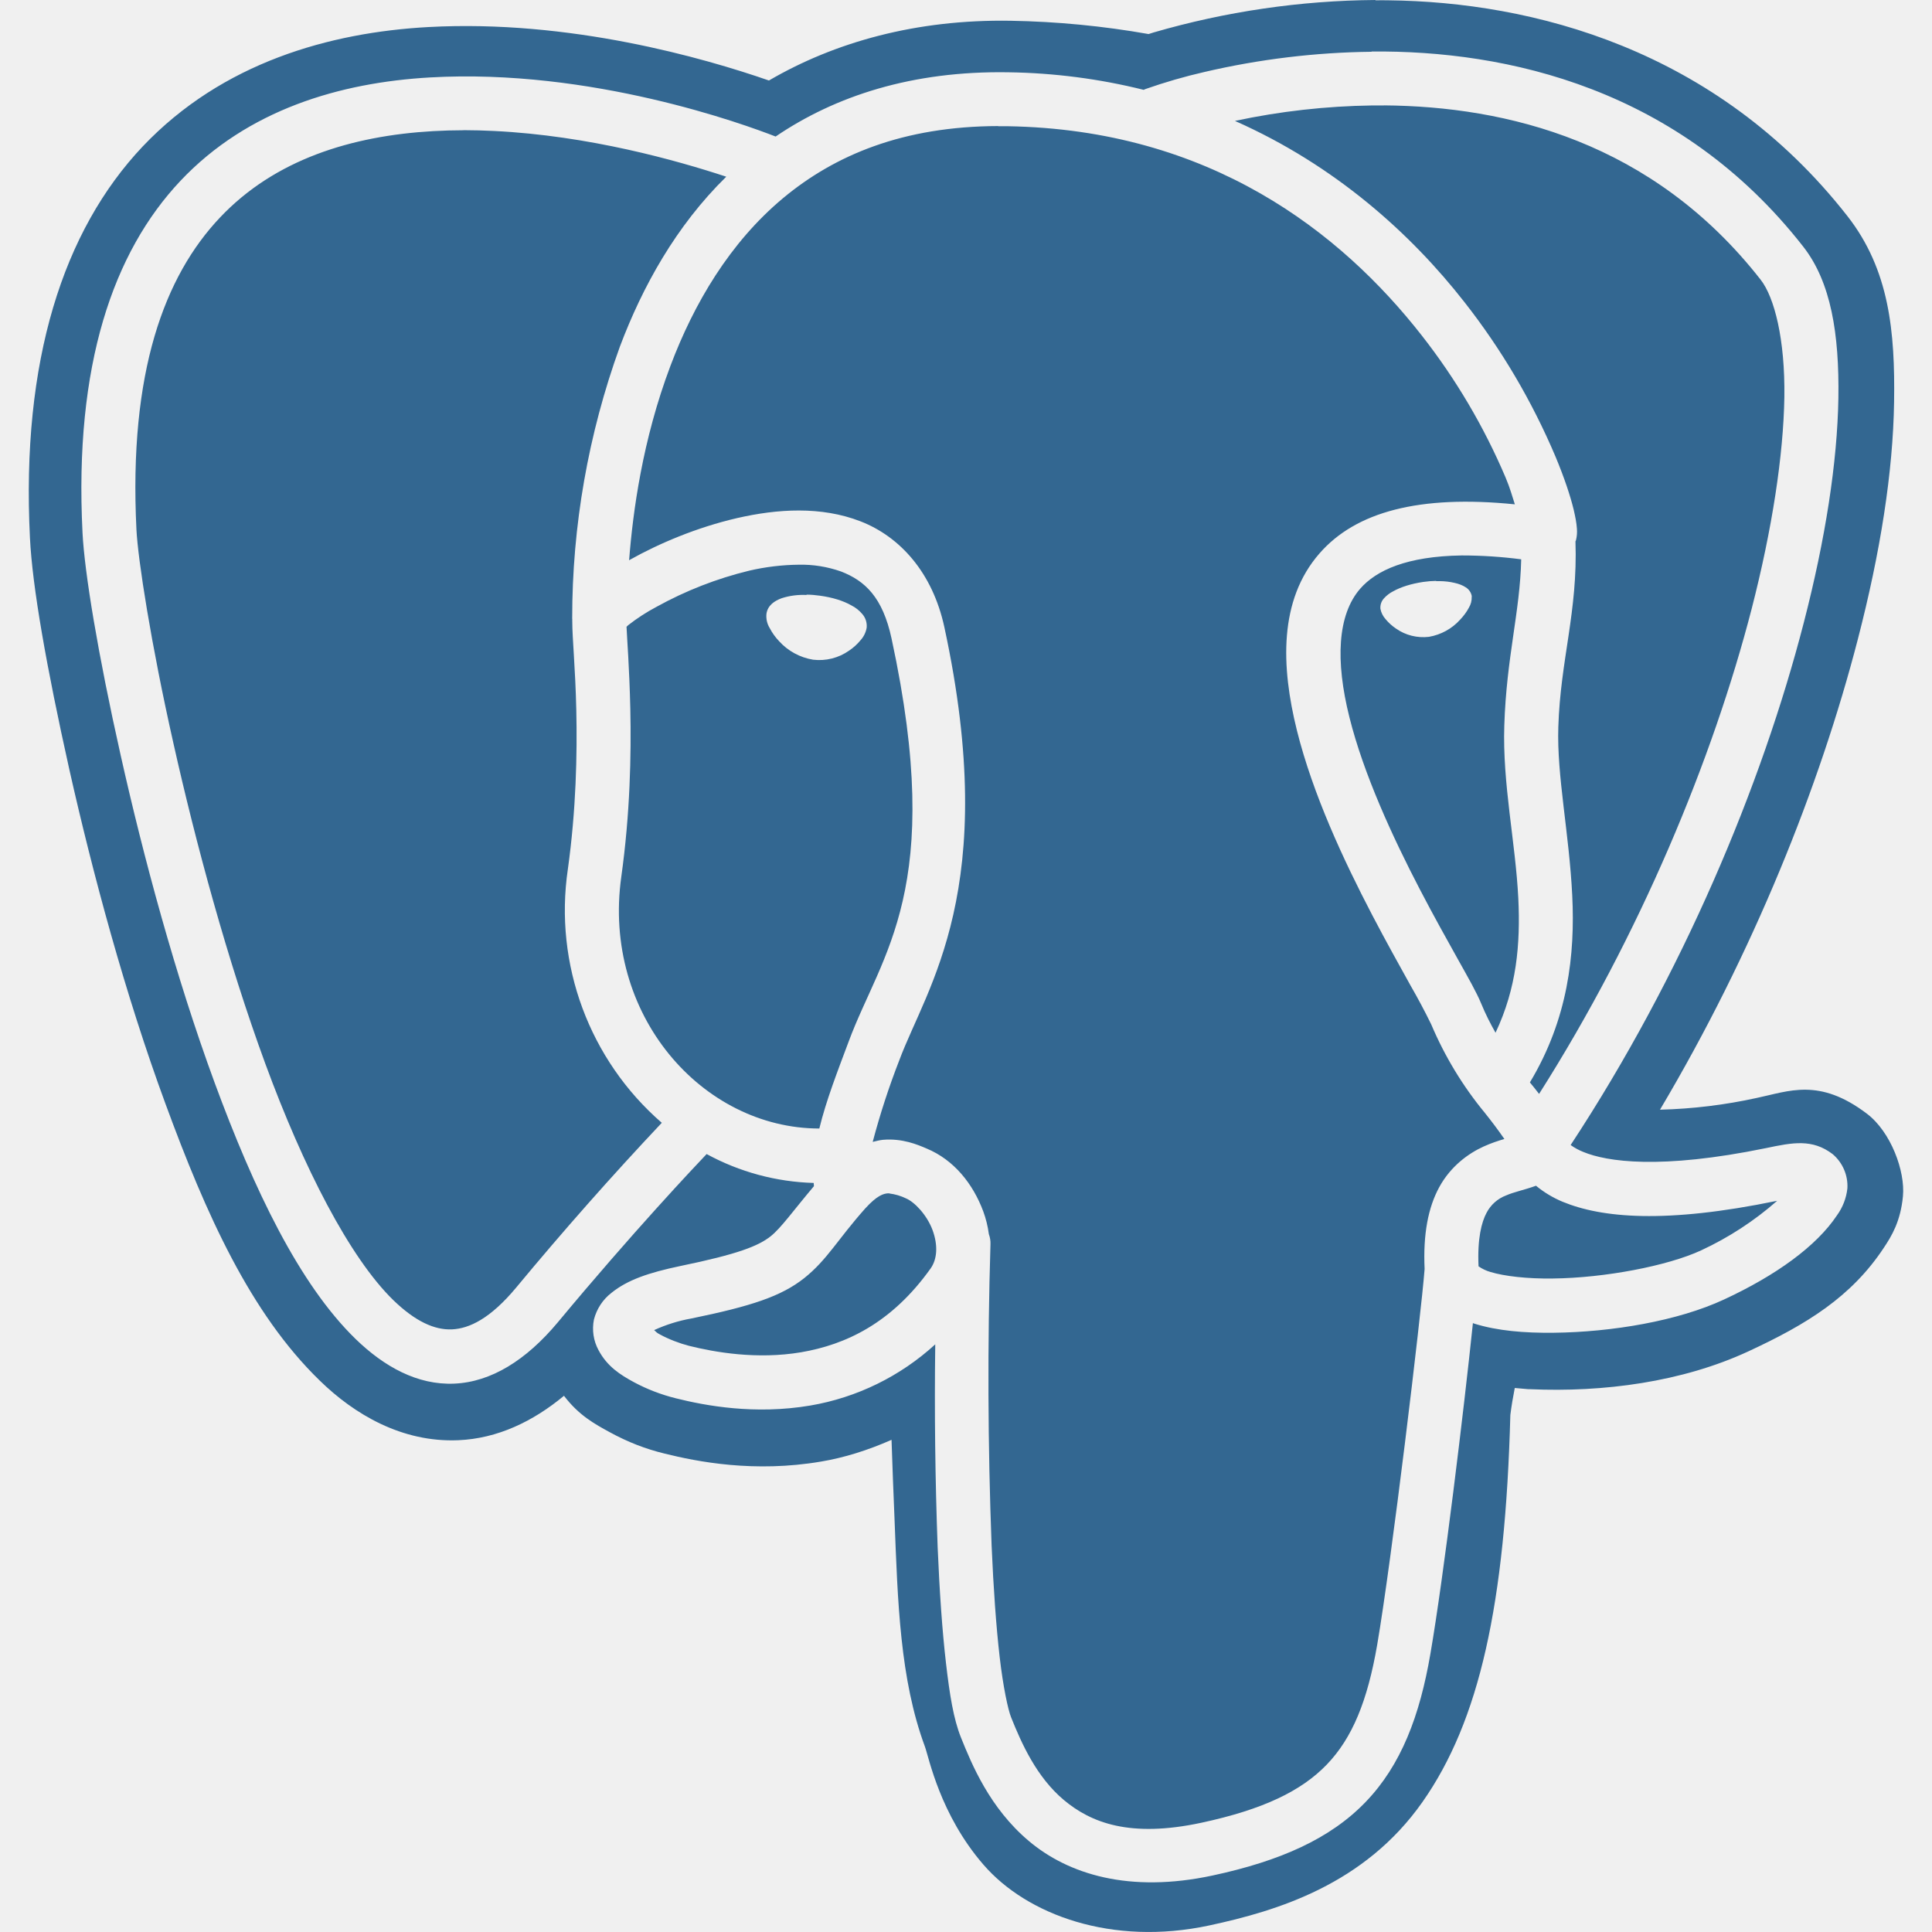
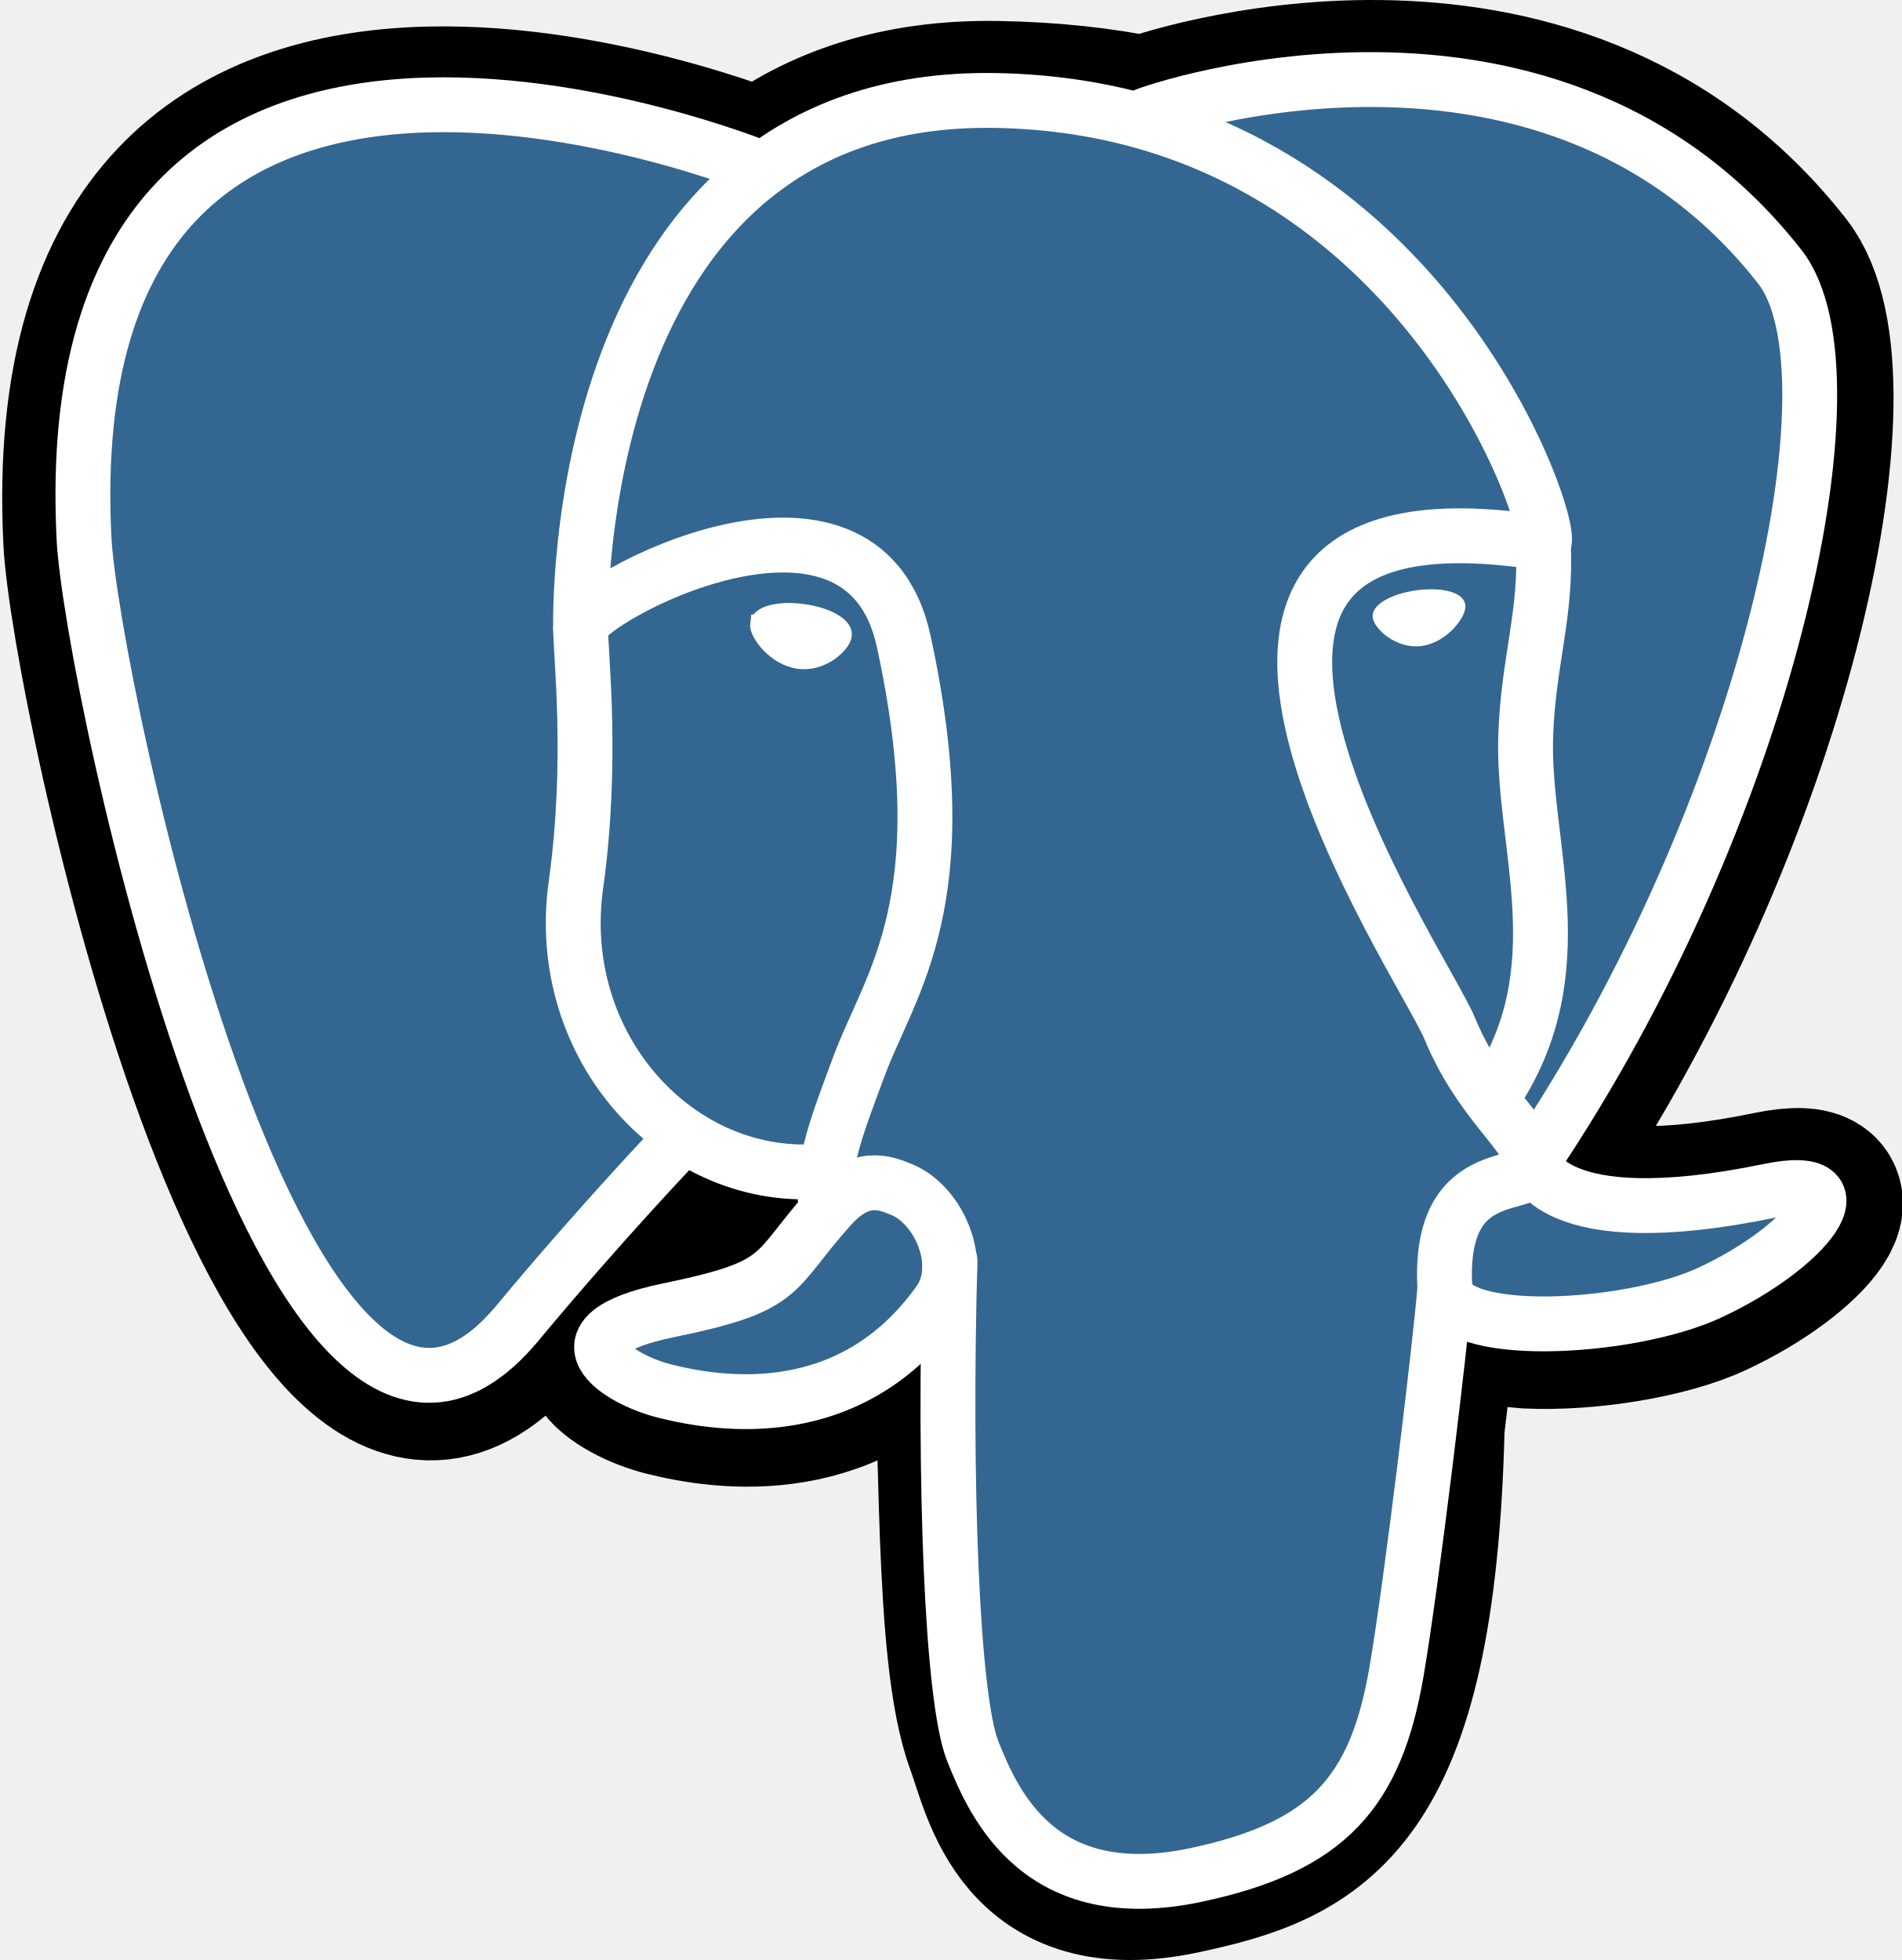
- <svg xmlns="http://www.w3.org/2000/svg" width="100%" height="100%" viewBox="0 0 24 24" version="1.1" xml:space="preserve" style="fill-rule:evenodd;clip-rule:evenodd;stroke-linejoin:round;stroke-miterlimit:2;">
-   <path d="M17.086,0c-0.932,0.007 -1.86,0.143 -2.755,0.403l-0.063,0.02c-0.565,-0.1 -1.137,-0.155 -1.71,-0.165c-1.178,-0.02 -2.19,0.266 -3.006,0.742c-0.804,-0.279 -2.472,-0.76 -4.23,-0.664c-1.224,0.067 -2.56,0.44 -3.55,1.484c-0.987,1.045 -1.51,2.662 -1.4,4.862c0.03,0.607 0.204,1.597 0.49,2.88c0.288,1.281 0.69,2.782 1.194,4.151c0.503,1.37 1.054,2.6 1.915,3.436c0.43,0.42 1.022,0.771 1.72,0.742c0.49,-0.02 0.933,-0.235 1.315,-0.552c0.186,0.245 0.385,0.352 0.566,0.451c0.228,0.125 0.45,0.21 0.68,0.266c0.413,0.103 1.12,0.241 1.948,0.1c0.282,-0.047 0.579,-0.139 0.875,-0.27c0.01,0.33 0.024,0.653 0.037,0.98c0.04,1.036 0.067,1.993 0.378,2.832c0.05,0.137 0.187,0.843 0.727,1.466c0.54,0.624 1.598,1.013 2.803,0.755c0.85,-0.182 1.93,-0.51 2.649,-1.532c0.71,-1.01 1.03,-2.459 1.093,-4.809c0.014,-0.113 0.033,-0.225 0.055,-0.336l0.169,0.015l0.02,0c0.907,0.041 1.89,-0.088 2.713,-0.47c0.728,-0.337 1.279,-0.678 1.68,-1.283c0.1,-0.15 0.21,-0.33 0.24,-0.643c0.03,-0.312 -0.15,-0.8 -0.446,-1.025c-0.595,-0.452 -0.97,-0.28 -1.37,-0.197c-0.395,0.087 -0.798,0.136 -1.202,0.146c1.156,-1.947 1.985,-4.015 2.458,-5.845c0.28,-1.08 0.437,-2.076 0.45,-2.947c0.013,-0.87 -0.058,-1.642 -0.58,-2.309c-1.631,-2.084 -3.924,-2.66 -5.699,-2.68c-0.055,-0 -0.11,-0.002 -0.165,-0l0.001,-0.004Zm-0.047,0.64c1.678,-0.016 3.822,0.455 5.36,2.422c0.347,0.442 0.45,1.088 0.438,1.884c-0.013,0.795 -0.16,1.747 -0.43,2.79c-0.521,2.02 -1.507,4.375 -2.896,6.488c0.049,0.035 0.102,0.064 0.158,0.086c0.29,0.12 0.95,0.223 2.27,-0.048c0.332,-0.07 0.575,-0.117 0.827,0.075c0.124,0.105 0.192,0.263 0.183,0.425c-0.013,0.121 -0.058,0.237 -0.13,0.336c-0.255,0.383 -0.758,0.746 -1.403,1.045c-0.571,0.266 -1.39,0.405 -2.116,0.413c-0.364,0.004 -0.7,-0.024 -0.985,-0.113l-0.018,-0.007c-0.11,1.06 -0.363,3.153 -0.528,4.108c-0.132,0.77 -0.363,1.382 -0.804,1.84c-0.44,0.458 -1.063,0.734 -1.901,0.914c-1.038,0.223 -1.795,-0.017 -2.283,-0.428c-0.487,-0.41 -0.71,-0.954 -0.844,-1.287c-0.092,-0.23 -0.14,-0.528 -0.186,-0.926c-0.046,-0.398 -0.08,-0.885 -0.103,-1.434c-0.031,-0.841 -0.041,-1.682 -0.03,-2.523c-0.434,0.397 -0.972,0.661 -1.552,0.76c-0.69,0.117 -1.304,0.002 -1.671,-0.09c-0.181,-0.045 -0.356,-0.112 -0.52,-0.2c-0.17,-0.092 -0.332,-0.195 -0.44,-0.398c-0.063,-0.116 -0.083,-0.251 -0.057,-0.38c0.034,-0.132 0.11,-0.249 0.218,-0.332c0.198,-0.16 0.46,-0.25 0.855,-0.333c0.719,-0.148 0.97,-0.249 1.123,-0.37c0.13,-0.104 0.277,-0.314 0.537,-0.622c-0.001,-0.013 -0.002,-0.027 -0.003,-0.04c-0.465,-0.013 -0.921,-0.136 -1.33,-0.359c-0.15,0.158 -0.916,0.968 -1.85,2.092c-0.393,0.47 -0.827,0.74 -1.285,0.76c-0.458,0.02 -0.872,-0.212 -1.224,-0.553c-0.703,-0.683 -1.264,-1.858 -1.753,-3.186c-0.488,-1.328 -0.885,-2.807 -1.167,-4.067c-0.283,-1.26 -0.45,-2.276 -0.474,-2.766c-0.105,-2.082 0.382,-3.485 1.217,-4.37c0.836,-0.885 1.982,-1.22 3.099,-1.284c2.005,-0.115 3.909,0.584 4.294,0.734c0.742,-0.504 1.698,-0.818 2.892,-0.798c0.567,0.008 1.13,0.081 1.68,0.218l0.02,-0.009c0.242,-0.085 0.49,-0.157 0.74,-0.214c0.679,-0.158 1.373,-0.242 2.07,-0.25l0.002,-0.003Zm0.152,0.67l-0.146,-0c-0.573,0.008 -1.144,0.072 -1.704,0.192c1.246,0.552 2.187,1.402 2.85,2.25c0.461,0.587 0.841,1.233 1.132,1.92c0.11,0.264 0.184,0.487 0.226,0.66c0.02,0.087 0.035,0.16 0.04,0.236c0.004,0.048 -0,0.097 -0.012,0.144c-0,0.003 -0.005,0.01 -0.006,0.013c0.03,0.876 -0.187,1.47 -0.213,2.306c-0.02,0.606 0.135,1.318 0.173,2.095c0.036,0.73 -0.052,1.532 -0.526,2.32c0.04,0.047 0.076,0.095 0.114,0.143c1.254,-1.975 2.158,-4.16 2.64,-6.023c0.258,-1.003 0.395,-1.912 0.407,-2.632c0.01,-0.72 -0.124,-1.242 -0.295,-1.46c-1.342,-1.716 -3.158,-2.153 -4.68,-2.165l-0,0.001Zm-4.79,0.256c-1.182,0.003 -2.03,0.36 -2.673,0.895c-0.663,0.553 -1.108,1.31 -1.4,2.085c-0.347,0.92 -0.466,1.81 -0.513,2.414l0.013,-0.008c0.357,-0.2 0.826,-0.4 1.328,-0.516c0.502,-0.115 1.043,-0.15 1.533,0.04c0.49,0.19 0.895,0.636 1.042,1.314c0.704,3.257 -0.22,4.468 -0.56,5.382c-0.129,0.331 -0.239,0.669 -0.33,1.013c0.043,-0.01 0.086,-0.022 0.129,-0.026c0.24,-0.02 0.428,0.06 0.54,0.108c0.342,0.142 0.577,0.44 0.704,0.78c0.033,0.09 0.057,0.185 0.07,0.284c0.015,0.041 0.022,0.084 0.02,0.127c-0.038,1.246 -0.033,2.493 0.014,3.738c0.023,0.538 0.057,1.012 0.1,1.386c0.043,0.373 0.104,0.657 0.143,0.753c0.128,0.32 0.315,0.74 0.653,1.024c0.338,0.284 0.823,0.474 1.709,0.284c0.768,-0.165 1.242,-0.394 1.559,-0.723c0.316,-0.329 0.505,-0.787 0.626,-1.488c0.18,-1.05 0.545,-4.095 0.589,-4.668c-0.02,-0.432 0.044,-0.764 0.182,-1.017c0.142,-0.26 0.362,-0.419 0.552,-0.505c0.095,-0.043 0.184,-0.072 0.257,-0.093c-0.077,-0.111 -0.158,-0.219 -0.243,-0.325c-0.274,-0.332 -0.498,-0.702 -0.666,-1.099c-0.08,-0.164 -0.166,-0.325 -0.257,-0.483c-0.133,-0.24 -0.301,-0.54 -0.477,-0.877c-0.352,-0.675 -0.735,-1.493 -0.934,-2.29c-0.198,-0.796 -0.227,-1.62 0.28,-2.2c0.45,-0.517 1.24,-0.73 2.427,-0.61c-0.035,-0.106 -0.056,-0.193 -0.115,-0.333c-0.268,-0.631 -0.618,-1.224 -1.041,-1.764c-1.005,-1.285 -2.632,-2.559 -5.146,-2.6l-0.116,-0l0.001,-0.002Zm-6.642,0.052c-0.127,-0 -0.254,0.004 -0.38,0.011c-1.01,0.058 -1.965,0.351 -2.648,1.075c-0.684,0.724 -1.134,1.911 -1.036,3.876c0.019,0.372 0.18,1.414 0.459,2.652c0.277,1.238 0.67,2.695 1.142,3.982c0.473,1.287 1.046,2.407 1.59,2.937c0.274,0.265 0.512,0.372 0.728,0.363c0.217,-0.01 0.478,-0.135 0.797,-0.518c0.582,-0.702 1.185,-1.385 1.81,-2.048c-0.9,-0.781 -1.341,-1.971 -1.167,-3.15c0.103,-0.739 0.117,-1.43 0.105,-1.976c-0.012,-0.532 -0.05,-0.886 -0.05,-1.107l-0,-0.024l-0.001,-0.006c-0.001,-1.152 0.2,-2.295 0.592,-3.378c0.28,-0.744 0.697,-1.5 1.322,-2.112c-0.614,-0.202 -1.704,-0.51 -2.884,-0.568c-0.127,-0.006 -0.253,-0.01 -0.38,-0.01l0.001,0.001Zm12.398,5.282c-0.68,0.01 -1.06,0.184 -1.26,0.413c-0.283,0.325 -0.31,0.895 -0.134,1.597c0.175,0.703 0.537,1.49 0.877,2.142c0.17,0.327 0.335,0.621 0.468,0.86c0.134,0.24 0.232,0.41 0.292,0.555c0.055,0.134 0.116,0.252 0.178,0.362c0.263,-0.555 0.31,-1.1 0.283,-1.668c-0.035,-0.703 -0.198,-1.422 -0.174,-2.15c0.027,-0.85 0.195,-1.405 0.21,-2.063c-0.245,-0.032 -0.493,-0.048 -0.74,-0.048Zm-8.234,0.115c-0.207,0.002 -0.414,0.027 -0.616,0.074c-0.403,0.098 -0.79,0.249 -1.153,0.45c-0.123,0.065 -0.24,0.141 -0.35,0.227l-0.021,0.02c0.006,0.146 0.035,0.5 0.047,1.021c0.012,0.57 -0.002,1.297 -0.112,2.084c-0.24,1.71 1.002,3.126 2.46,3.128c0.085,-0.35 0.225,-0.707 0.365,-1.082c0.406,-1.094 1.205,-1.892 0.532,-5.006c-0.11,-0.51 -0.328,-0.716 -0.628,-0.832c-0.168,-0.059 -0.346,-0.088 -0.524,-0.084Zm7.917,0.204l0.05,-0c0.061,0.001 0.121,0.008 0.18,0.022c0.054,0.012 0.1,0.03 0.138,0.055c0.039,0.024 0.067,0.064 0.075,0.11l-0.001,0.008c0.002,0.047 -0.01,0.094 -0.035,0.135c-0.029,0.055 -0.067,0.105 -0.11,0.15c-0.101,0.112 -0.237,0.186 -0.386,0.212c-0.145,0.017 -0.291,-0.019 -0.41,-0.103c-0.049,-0.033 -0.093,-0.073 -0.13,-0.118c-0.032,-0.036 -0.054,-0.08 -0.063,-0.127c-0.004,-0.047 0.011,-0.093 0.042,-0.128c0.033,-0.037 0.073,-0.068 0.117,-0.09c0.096,-0.054 0.226,-0.094 0.373,-0.116c0.055,-0.008 0.109,-0.012 0.16,-0.013l-0,0.003Zm-7.82,0.168c0.053,-0 0.109,0.005 0.166,0.013c0.153,0.021 0.289,0.062 0.393,0.122c0.051,0.026 0.096,0.062 0.133,0.106c0.041,0.047 0.06,0.108 0.054,0.17c-0.01,0.057 -0.036,0.111 -0.075,0.154c-0.041,0.05 -0.089,0.094 -0.143,0.13c-0.13,0.092 -0.29,0.132 -0.448,0.113c-0.162,-0.027 -0.31,-0.107 -0.42,-0.228c-0.047,-0.049 -0.087,-0.104 -0.118,-0.164c-0.033,-0.053 -0.047,-0.115 -0.041,-0.177c0.015,-0.108 0.104,-0.164 0.19,-0.195c0.099,-0.032 0.204,-0.045 0.308,-0.04l0.001,-0.004Zm9.06,7.343l-0.003,0.001c-0.147,0.053 -0.268,0.075 -0.37,0.12c-0.103,0.039 -0.189,0.116 -0.24,0.214c-0.062,0.115 -0.116,0.32 -0.1,0.666c0.045,0.031 0.095,0.055 0.148,0.07c0.17,0.052 0.458,0.086 0.778,0.081c0.638,-0.007 1.423,-0.156 1.84,-0.35c0.342,-0.159 0.66,-0.366 0.943,-0.615l-0.001,-0c-1.393,0.288 -2.18,0.211 -2.663,0.012c-0.12,-0.05 -0.232,-0.117 -0.332,-0.2l-0,0.001Zm-8.031,0.094l-0.021,-0c-0.053,0.005 -0.13,0.023 -0.28,0.188c-0.347,0.39 -0.47,0.635 -0.756,0.864c-0.287,0.228 -0.66,0.35 -1.405,0.503c-0.159,0.028 -0.314,0.077 -0.461,0.144c0.029,0.024 0.026,0.03 0.07,0.053c0.109,0.06 0.249,0.113 0.362,0.142c0.32,0.08 0.846,0.173 1.395,0.08c0.549,-0.094 1.12,-0.357 1.607,-1.04c0.084,-0.118 0.093,-0.292 0.024,-0.479c-0.07,-0.187 -0.223,-0.348 -0.331,-0.393c-0.064,-0.031 -0.133,-0.051 -0.204,-0.06l-0,-0.002Z" style="fill:#336791;fill-rule:nonzero;" />
+ <svg xmlns="http://www.w3.org/2000/svg" width="432.071pt" height="445.383pt" viewBox="0 0 432.071 445.383" xml:space="preserve">
+   <g id="orginal" style="fill-rule:nonzero;clip-rule:nonzero;stroke:#000000;stroke-miterlimit:4;">
+ 	</g>
+   <g id="Layer_x0020_3" style="fill-rule:nonzero;clip-rule:nonzero;fill:none;stroke:#FFFFFF;stroke-width:12.465;stroke-linecap:round;stroke-linejoin:round;stroke-miterlimit:4;">
+     <path style="fill:#000000;stroke:#000000;stroke-width:37.395;stroke-linecap:butt;stroke-linejoin:miter;" d="M323.205,324.227c2.833-23.601,1.984-27.062,19.563-23.239l4.463,0.392c13.517,0.615,31.199-2.174,41.587-7c22.362-10.376,35.622-27.7,13.572-23.148c-50.297,10.376-53.755-6.655-53.755-6.655c53.111-78.803,75.313-178.836,56.149-203.322    C352.514-5.534,262.036,26.049,260.522,26.869l-0.482,0.089c-9.938-2.062-21.06-3.294-33.554-3.496c-22.761-0.374-40.032,5.967-53.133,15.904c0,0-161.408-66.498-153.899,83.628c1.597,31.936,45.777,241.655,98.47,178.31    c19.259-23.163,37.871-42.748,37.871-42.748c9.242,6.14,20.307,9.272,31.912,8.147l0.897-0.765c-0.281,2.876-0.157,5.689,0.359,9.019c-13.572,15.167-9.584,17.83-36.723,23.416c-27.457,5.659-11.326,15.734-0.797,18.367c12.768,3.193,42.305,7.716,62.268-20.224    l-0.795,3.188c5.325,4.26,4.965,30.619,5.72,49.452c0.756,18.834,2.017,36.409,5.856,46.771c3.839,10.36,8.369,37.05,44.036,29.406c29.809-6.388,52.6-15.582,54.677-101.107" />
+     <path style="fill:#336791;stroke:none;" d="M402.395,271.23c-50.302,10.376-53.76-6.655-53.76-6.655c53.111-78.808,75.313-178.843,56.153-203.326c-52.27-66.785-142.752-35.2-144.262-34.38l-0.486,0.087c-9.938-2.063-21.06-3.292-33.56-3.496c-22.761-0.373-40.026,5.967-53.127,15.902    c0,0-161.411-66.495-153.904,83.63c1.597,31.938,45.776,241.657,98.471,178.312c19.26-23.163,37.869-42.748,37.869-42.748c9.243,6.14,20.308,9.272,31.908,8.147l0.901-0.765c-0.28,2.876-0.152,5.689,0.361,9.019c-13.575,15.167-9.586,17.83-36.723,23.416    c-27.459,5.659-11.328,15.734-0.796,18.367c12.768,3.193,42.307,7.716,62.266-20.224l-0.796,3.188c5.319,4.26,9.054,27.711,8.428,48.969c-0.626,21.259-1.044,35.854,3.147,47.254c4.191,11.4,8.368,37.05,44.042,29.406c29.809-6.388,45.256-22.942,47.405-50.555    c1.525-19.631,4.976-16.729,5.194-34.28l2.768-8.309c3.192-26.611,0.507-35.196,18.872-31.203l4.463,0.392c13.517,0.615,31.208-2.174,41.591-7c22.358-10.376,35.618-27.7,13.573-23.148z" />
+     <path d="M215.866,286.484c-1.385,49.516,0.348,99.377,5.193,111.495c4.848,12.118,15.223,35.688,50.9,28.045c29.806-6.39,40.651-18.756,45.357-46.051c3.466-20.082,10.148-75.854,11.005-87.281" />
+     <path d="M173.104,38.256c0,0-161.521-66.016-154.012,84.109c1.597,31.938,45.779,241.664,98.473,178.316c19.256-23.166,36.671-41.335,36.671-41.335" />
+     <path d="M260.349,26.207c-5.591,1.753,89.848-34.889,144.087,34.417c19.159,24.484-3.043,124.519-56.153,203.329" />
+     <path style="stroke-linejoin:bevel;" d="M348.282,263.953c0,0,3.461,17.036,53.764,6.653c22.04-4.552,8.776,12.774-13.577,23.155c-18.345,8.514-59.474,10.696-60.146-1.069c-1.729-30.355,21.647-21.133,19.96-28.739c-1.525-6.85-11.979-13.573-18.894-30.338    c-6.037-14.633-82.796-126.849,21.287-110.183c3.813-0.789-27.146-99.002-124.553-100.599c-97.385-1.597-94.19,119.762-94.19,119.762" />
+     <path d="M188.604,274.334c-13.577,15.166-9.584,17.829-36.723,23.417c-27.459,5.66-11.326,15.733-0.797,18.365c12.768,3.195,42.307,7.718,62.266-20.229c6.078-8.509-0.036-22.086-8.385-25.547c-4.034-1.671-9.428-3.765-16.361,3.994z" />
+     <path d="M187.715,274.069c-1.368-8.917,2.93-19.528,7.536-31.942c6.922-18.626,22.893-37.255,10.117-96.339c-9.523-44.029-73.396-9.163-73.436-3.193c-0.039,5.968,2.889,30.26-1.067,58.548c-5.162,36.913,23.488,68.132,56.479,64.938" />
+     <path style="fill:#FFFFFF;stroke-width:4.155;stroke-linecap:butt;stroke-linejoin:miter;" d="M172.517,141.7c-0.288,2.039,3.733,7.48,8.976,8.207c5.234,0.73,9.714-3.522,9.998-5.559c0.284-2.039-3.732-4.285-8.977-5.015c-5.237-0.731-9.719,0.333-9.996,2.367z" />
+     <path style="fill:#FFFFFF;stroke-width:2.078;stroke-linecap:butt;stroke-linejoin:miter;" d="M331.941,137.543c0.284,2.039-3.732,7.48-8.976,8.207c-5.238,0.73-9.718-3.522-10.005-5.559c-0.277-2.039,3.74-4.285,8.979-5.015c5.239-0.73,9.718,0.333,10.002,2.368z" />
+     <path d="M350.676,123.432c0.863,15.994-3.445,26.888-3.988,43.914c-0.804,24.748,11.799,53.074-7.191,81.435" />
+     <path style="stroke-width:3;" d="M0,60.232" />
+   </g>
</svg>
